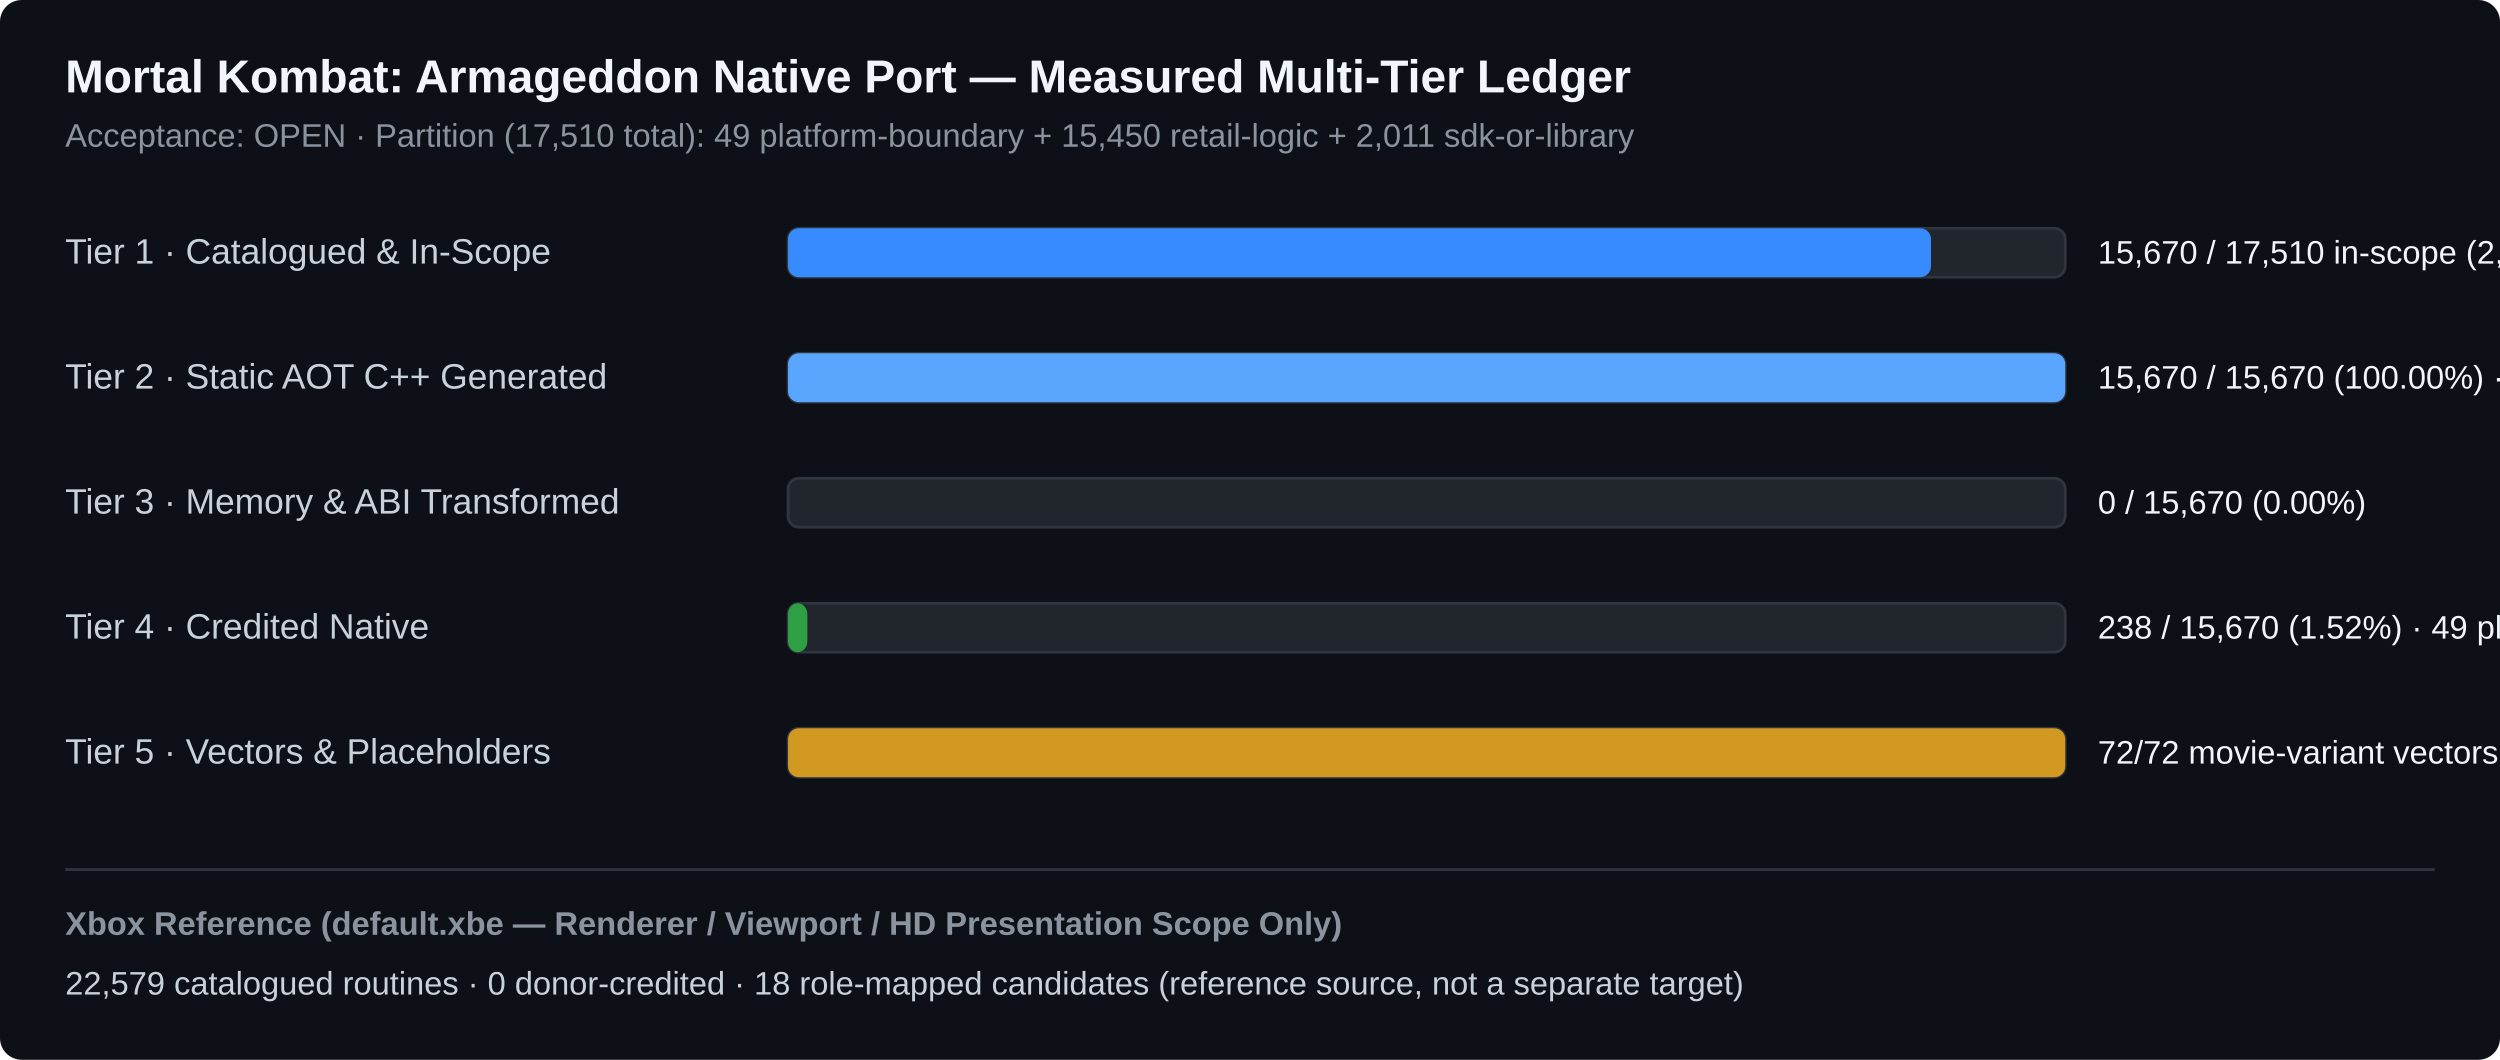
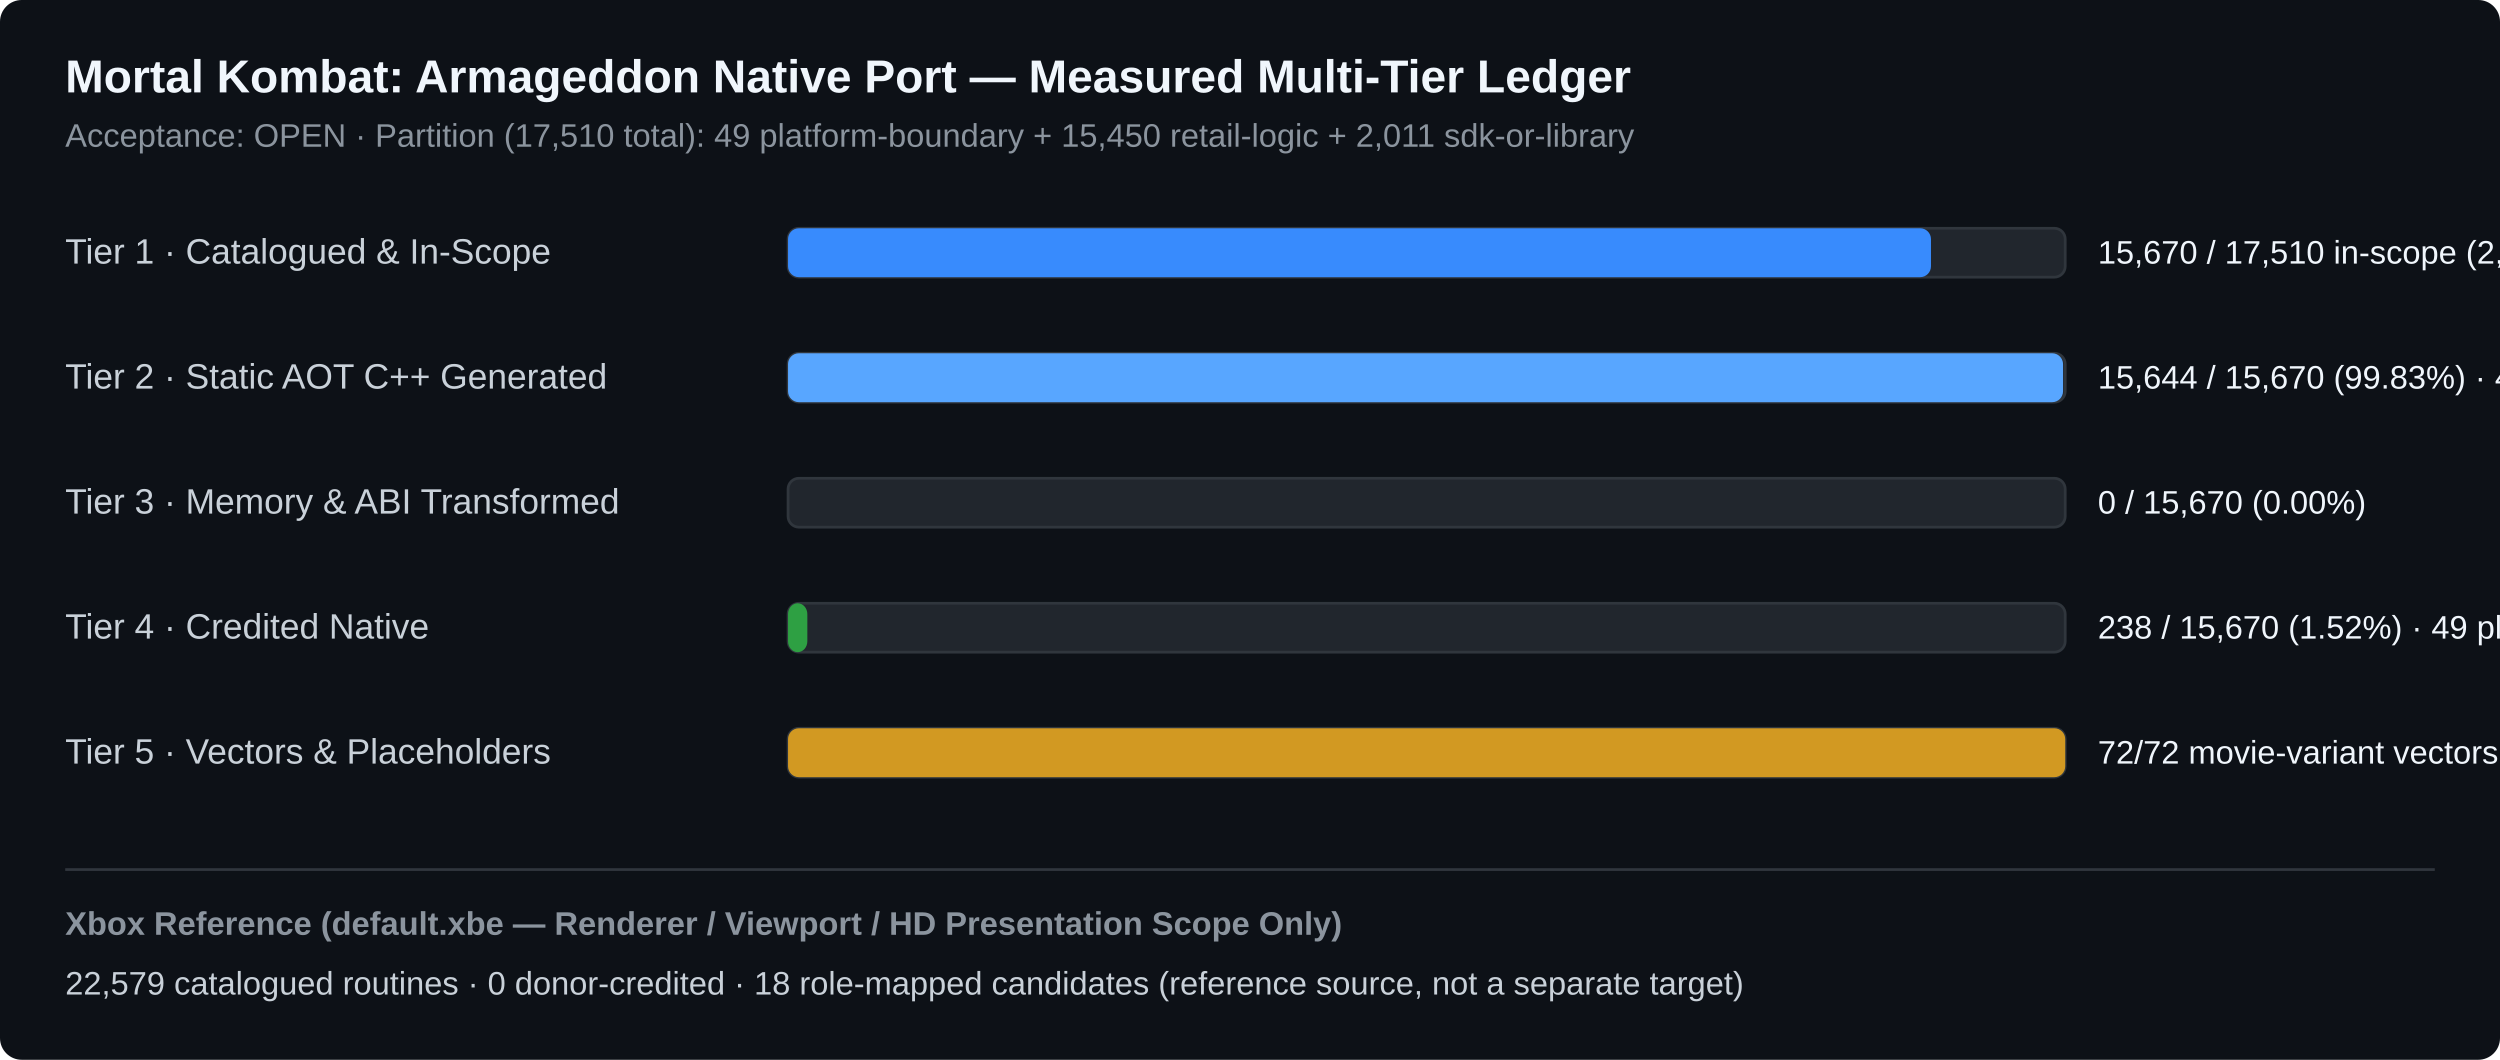
<svg xmlns="http://www.w3.org/2000/svg" width="920" height="390" viewBox="0 0 920 390">
  <rect width="920" height="390" rx="8" fill="#0d1117" />
  <text x="24" y="34" fill="#f0f6fc" font-family="Segoe UI, Arial, sans-serif" font-size="17" font-weight="600">Mortal Kombat: Armageddon Native Port — Measured Multi-Tier Ledger</text>
  <text x="24" y="54" fill="#8b949e" font-family="Segoe UI, Arial, sans-serif" font-size="12">Acceptance: OPEN · Partition (17,510 total): 49 platform-boundary + 15,450 retail-logic + 2,011 sdk-or-library</text>
  <text x="24" y="97" fill="#c9d1d9" font-family="Segoe UI, Arial, sans-serif" font-size="13" font-weight="500">Tier 1 · Catalogued &amp; In-Scope</text>
  <rect x="290" y="84" width="470" height="18" rx="4" fill="#21262d" stroke="#30363d" stroke-width="1" />
  <rect x="290" y="84" width="420.6" height="18" rx="4" fill="#388bfd" />
  <text x="772" y="97" fill="#f0f6fc" font-family="Segoe UI, Arial, sans-serif" font-size="12">15,670 / 17,510 in-scope (2,643 lib/non-exec)</text>
  <text x="24" y="143" fill="#c9d1d9" font-family="Segoe UI, Arial, sans-serif" font-size="13" font-weight="500">Tier 2 · Static AOT C++ Generated</text>
  <rect x="290" y="130" width="470" height="18" rx="4" fill="#21262d" stroke="#30363d" stroke-width="1" />
-   <rect x="290" y="130" width="470.0" height="18" rx="4" fill="#58a6ff" />
-   <text x="772" y="143" fill="#f0f6fc" font-family="Segoe UI, Arial, sans-serif" font-size="12">15,670 / 15,670 (100.00%) · 494 VU1 keys</text>
+   <rect x="290" y="130" width="469.2" height="18" rx="4" fill="#58a6ff" />
+   <text x="772" y="143" fill="#f0f6fc" font-family="Segoe UI, Arial, sans-serif" font-size="12">15,644 / 15,670 (99.83%) · 493 VU1 keys</text>
  <text x="24" y="189" fill="#c9d1d9" font-family="Segoe UI, Arial, sans-serif" font-size="13" font-weight="500">Tier 3 · Memory &amp; ABI Transformed</text>
  <rect x="290" y="176" width="470" height="18" rx="4" fill="#21262d" stroke="#30363d" stroke-width="1" />
  <text x="772" y="189" fill="#f0f6fc" font-family="Segoe UI, Arial, sans-serif" font-size="12">0 / 15,670 (0.00%)</text>
  <text x="24" y="235" fill="#c9d1d9" font-family="Segoe UI, Arial, sans-serif" font-size="13" font-weight="500">Tier 4 · Credited Native</text>
  <rect x="290" y="222" width="470" height="18" rx="4" fill="#21262d" stroke="#30363d" stroke-width="1" />
  <rect x="290" y="222" width="7.1" height="18" rx="4" fill="#2ea043" />
  <text x="772" y="235" fill="#f0f6fc" font-family="Segoe UI, Arial, sans-serif" font-size="12">238 / 15,670 (1.52%) · 49 plat / 189 retail</text>
  <text x="24" y="281" fill="#c9d1d9" font-family="Segoe UI, Arial, sans-serif" font-size="13" font-weight="500">Tier 5 · Vectors &amp; Placeholders</text>
  <rect x="290" y="268" width="470" height="18" rx="4" fill="#21262d" stroke="#30363d" stroke-width="1" />
  <rect x="290" y="268" width="470.0" height="18" rx="4" fill="#d29922" />
  <text x="772" y="281" fill="#f0f6fc" font-family="Segoe UI, Arial, sans-serif" font-size="12">72/72 movie-variant vectors · 26 placeholders OPEN</text>
  <line x1="24" y1="320" x2="896" y2="320" stroke="#30363d" stroke-width="1" />
  <text x="24" y="344" fill="#8b949e" font-family="Segoe UI, Arial, sans-serif" font-size="12" font-weight="600">Xbox Reference (default.xbe — Renderer / Viewport / HD Presentation Scope Only)</text>
  <text x="24" y="366" fill="#c9d1d9" font-family="Segoe UI, Arial, sans-serif" font-size="12">22,579 catalogued routines · 0 donor-credited · 18 role-mapped candidates (reference source, not a separate target)</text>
</svg>
